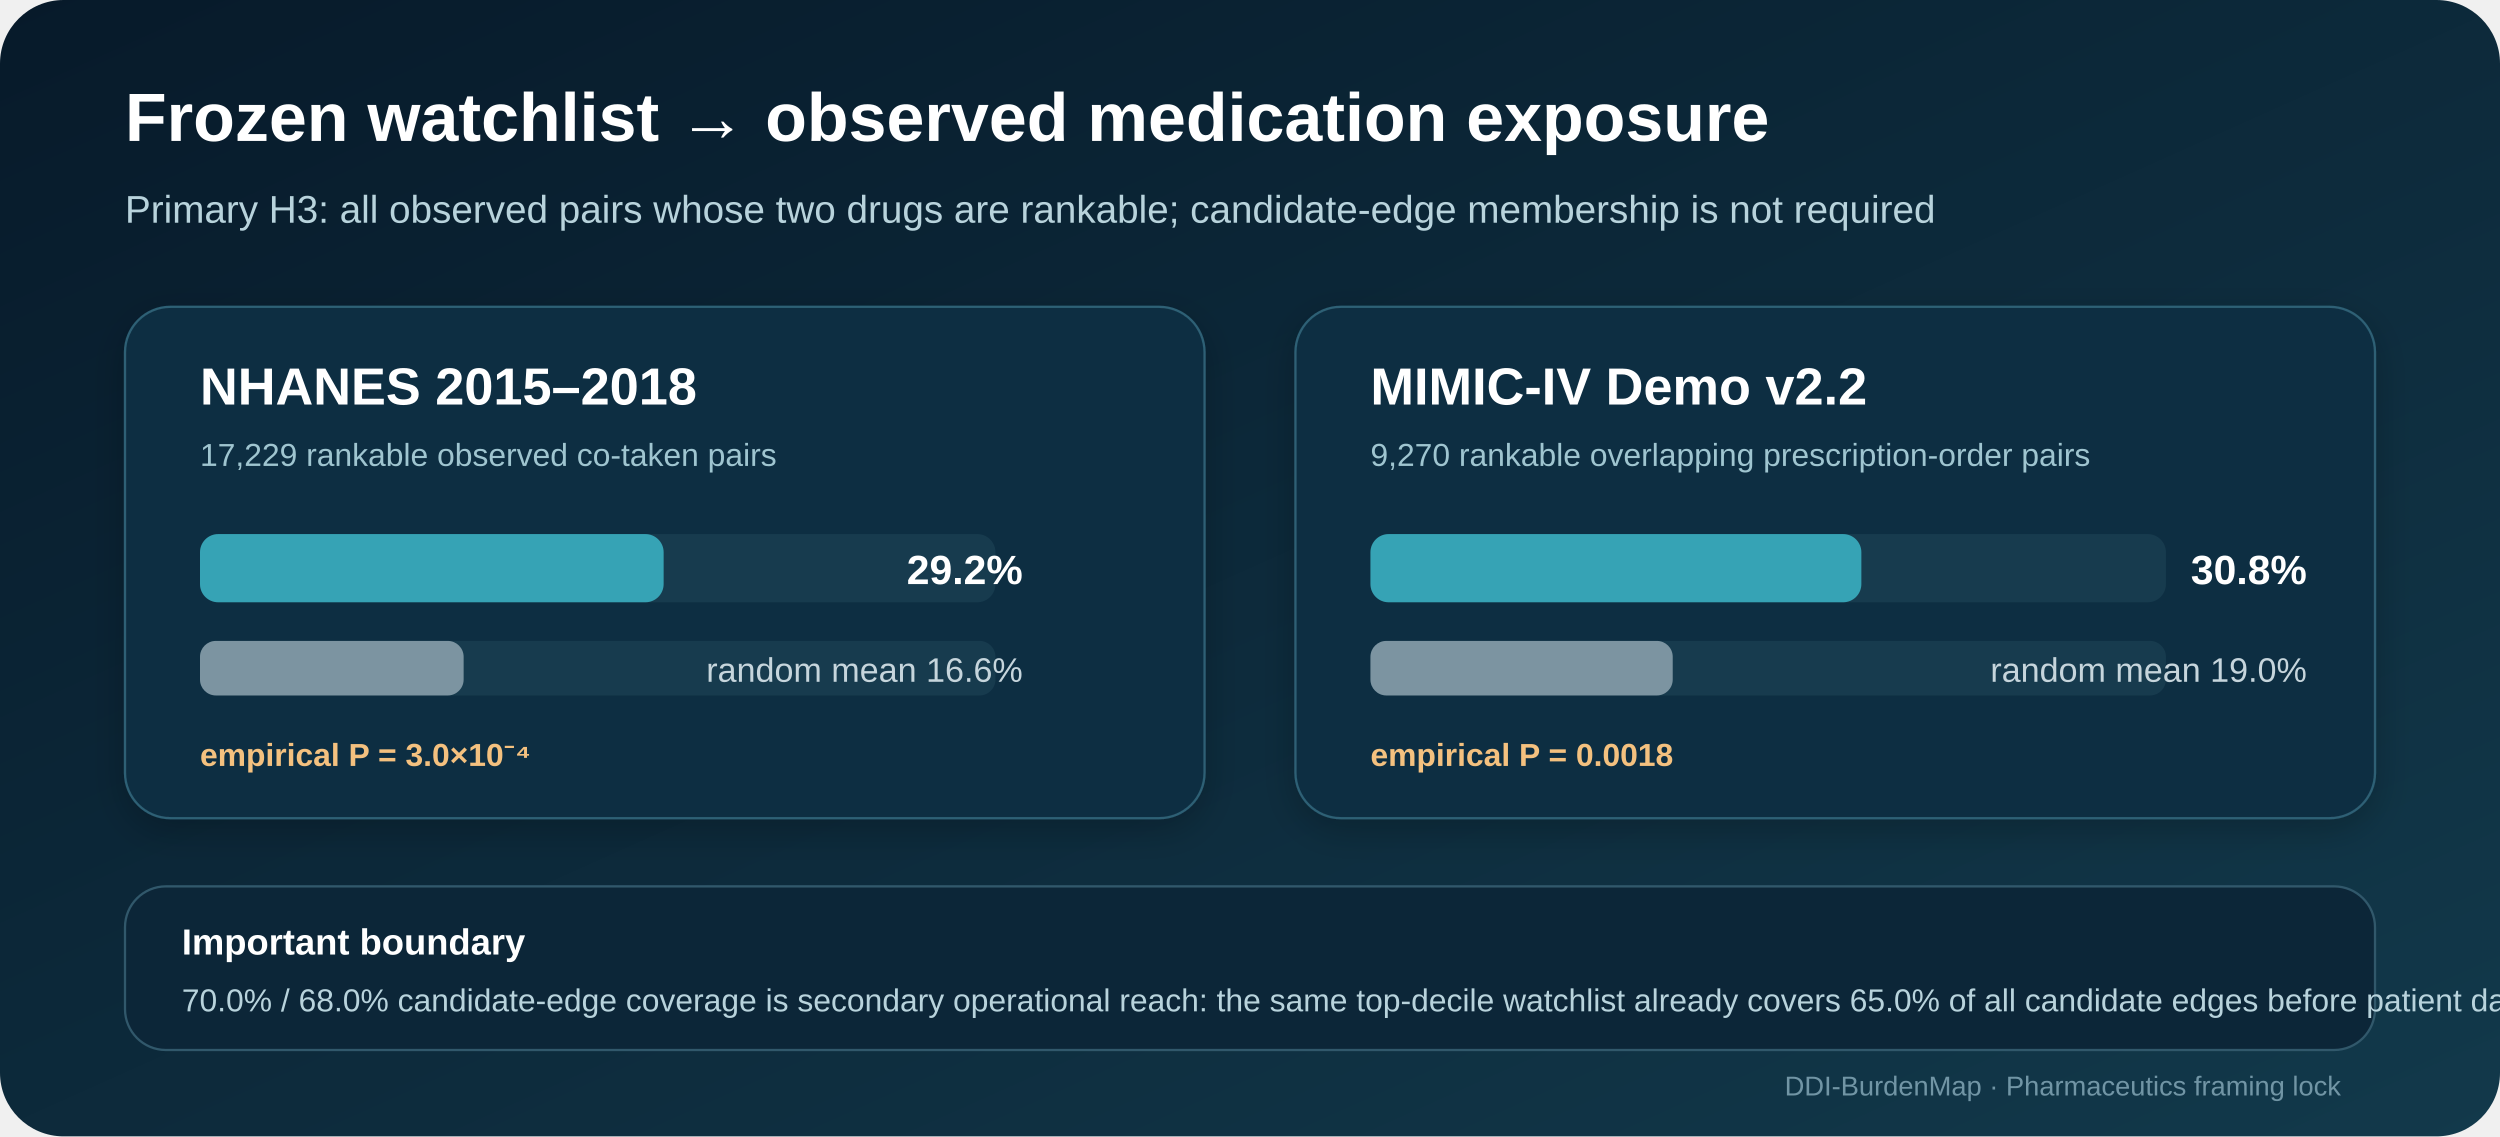
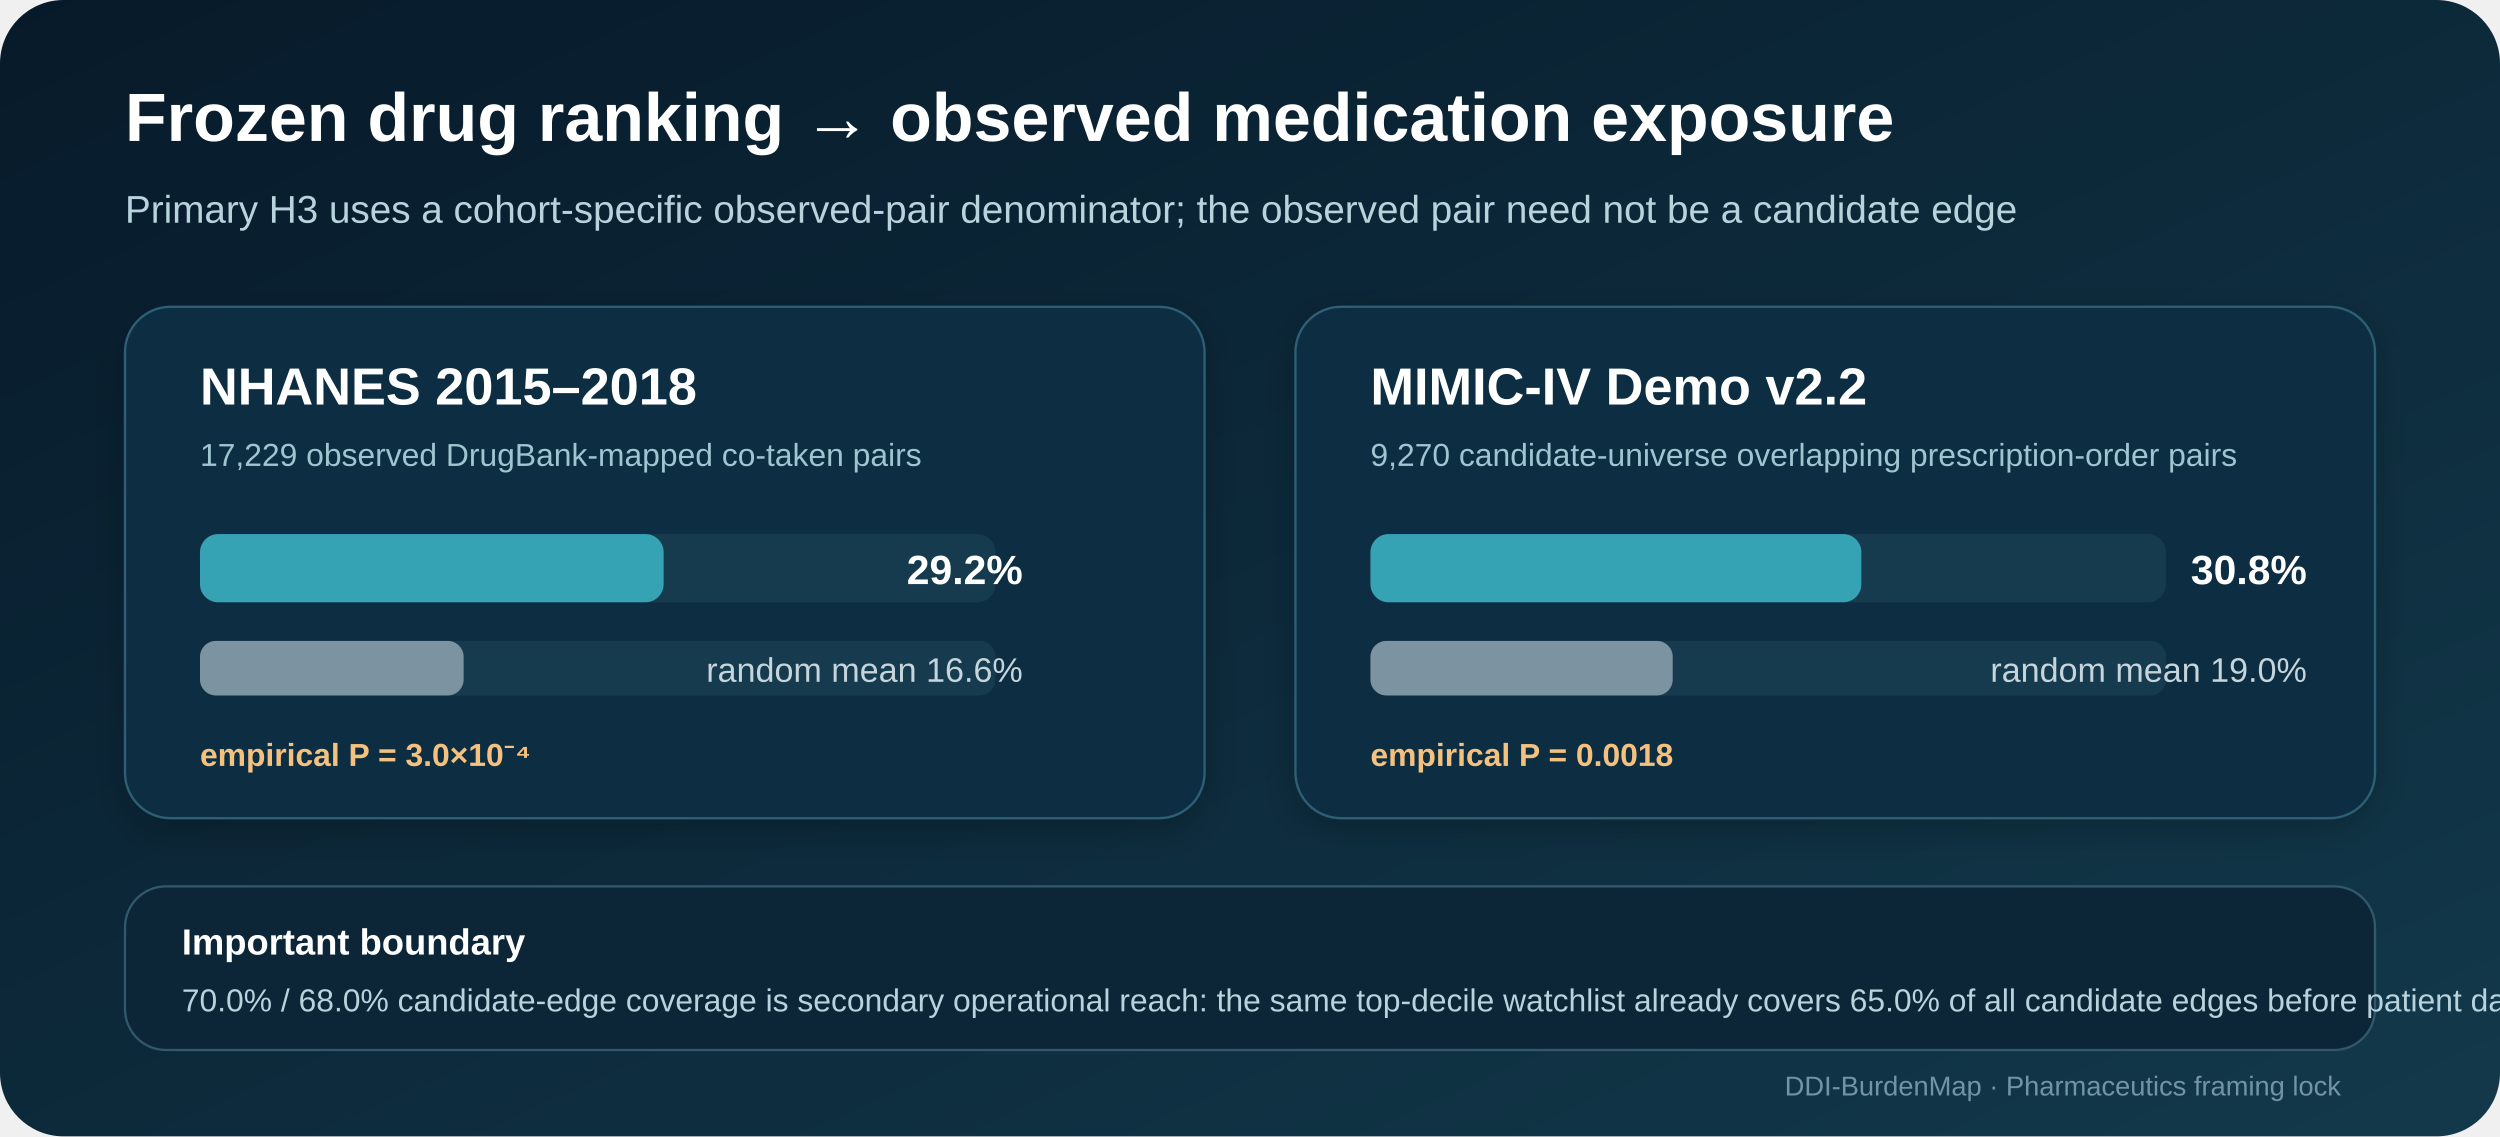
<svg xmlns="http://www.w3.org/2000/svg" width="1100" height="500" viewBox="0 0 1100 500" role="img" aria-labelledby="title desc">
  <defs>
    <linearGradient id="bg" x1="0" y1="0" x2="1" y2="1">
      <stop offset="0" stop-color="#071a2a" />
      <stop offset="1" stop-color="#12394b" />
    </linearGradient>
    <filter id="shadow">
      <feDropShadow dx="0" dy="5" stdDeviation="8" flood-opacity=".22" />
    </filter>
  </defs>
  <rect width="1100" height="500" rx="28" fill="url(#bg)" />
-   <text x="55" y="62" fill="#ffffff" font-family="Arial,Helvetica,sans-serif" font-size="30" font-weight="700">Frozen watchlist → observed medication exposure</text>
-   <text x="55" y="98" fill="#b8d3dc" font-family="Arial,Helvetica,sans-serif" font-size="17">Primary H3: all observed pairs whose two drugs are rankable; candidate-edge membership is not required</text>
+   <text x="55" y="62" fill="#ffffff" font-family="Arial,Helvetica,sans-serif" font-size="30" font-weight="700">Frozen drug ranking → observed medication exposure</text>
+   <text x="55" y="98" fill="#b8d3dc" font-family="Arial,Helvetica,sans-serif" font-size="17">Primary H3 uses a cohort-specific observed-pair denominator; the observed pair need not be a candidate edge</text>
  <g filter="url(#shadow)">
    <rect x="55" y="135" width="475" height="225" rx="20" fill="#102f43" stroke="#2d6075" />
    <rect x="570" y="135" width="475" height="225" rx="20" fill="#102f43" stroke="#2d6075" />
  </g>
  <text x="88" y="178" fill="#ffffff" font-family="Arial" font-size="23" font-weight="700">NHANES 2015–2018</text>
-   <text x="88" y="205" fill="#9fc5d0" font-family="Arial" font-size="14">17,229 rankable observed co-taken pairs</text>
+   <text x="88" y="205" fill="#9fc5d0" font-family="Arial" font-size="14">17,229 observed DrugBank-mapped co-taken pairs</text>
  <rect x="88" y="235" width="350" height="30" rx="8" fill="#173b4e" />
  <rect x="88" y="235" width="204" height="30" rx="8" fill="#36a3b5" />
  <text x="450" y="257" text-anchor="end" fill="#ffffff" font-family="Arial" font-size="18" font-weight="700">29.2%</text>
  <rect x="88" y="282" width="350" height="24" rx="7" fill="#173b4e" />
  <rect x="88" y="282" width="116" height="24" rx="7" fill="#7c94a1" />
  <text x="450" y="300" text-anchor="end" fill="#c6d5dc" font-family="Arial" font-size="15">random mean 16.6%</text>
  <text x="88" y="337" fill="#f4c17f" font-family="Arial" font-size="14" font-weight="700">empirical P = 3.0×10⁻⁴</text>
  <text x="603" y="178" fill="#ffffff" font-family="Arial" font-size="23" font-weight="700">MIMIC-IV Demo v2.2</text>
-   <text x="603" y="205" fill="#9fc5d0" font-family="Arial" font-size="14">9,270 rankable overlapping prescription-order pairs</text>
+   <text x="603" y="205" fill="#9fc5d0" font-family="Arial" font-size="14">9,270 candidate-universe overlapping prescription-order pairs</text>
  <rect x="603" y="235" width="350" height="30" rx="8" fill="#173b4e" />
  <rect x="603" y="235" width="216" height="30" rx="8" fill="#36a3b5" />
  <text x="1015" y="257" text-anchor="end" fill="#ffffff" font-family="Arial" font-size="18" font-weight="700">30.8%</text>
  <rect x="603" y="282" width="350" height="24" rx="7" fill="#173b4e" />
  <rect x="603" y="282" width="133" height="24" rx="7" fill="#7c94a1" />
  <text x="1015" y="300" text-anchor="end" fill="#c6d5dc" font-family="Arial" font-size="15">random mean 19.0%</text>
  <text x="603" y="337" fill="#f4c17f" font-family="Arial" font-size="14" font-weight="700">empirical P = 0.0018</text>
  <rect x="55" y="390" width="990" height="72" rx="18" fill="#0c2638" stroke="#31586b" />
  <text x="80" y="420" fill="#ffffff" font-family="Arial" font-size="16" font-weight="700">Important boundary</text>
  <text x="80" y="445" fill="#b8d3dc" font-family="Arial" font-size="14">70.0% / 68.0% candidate-edge coverage is secondary operational reach: the same top-decile watchlist already covers 65.0% of all candidate edges before patient data.</text>
  <text x="1030" y="482" text-anchor="end" fill="#7195a5" font-family="Arial" font-size="12">DDI-BurdenMap · Pharmaceutics framing lock</text>
</svg>
